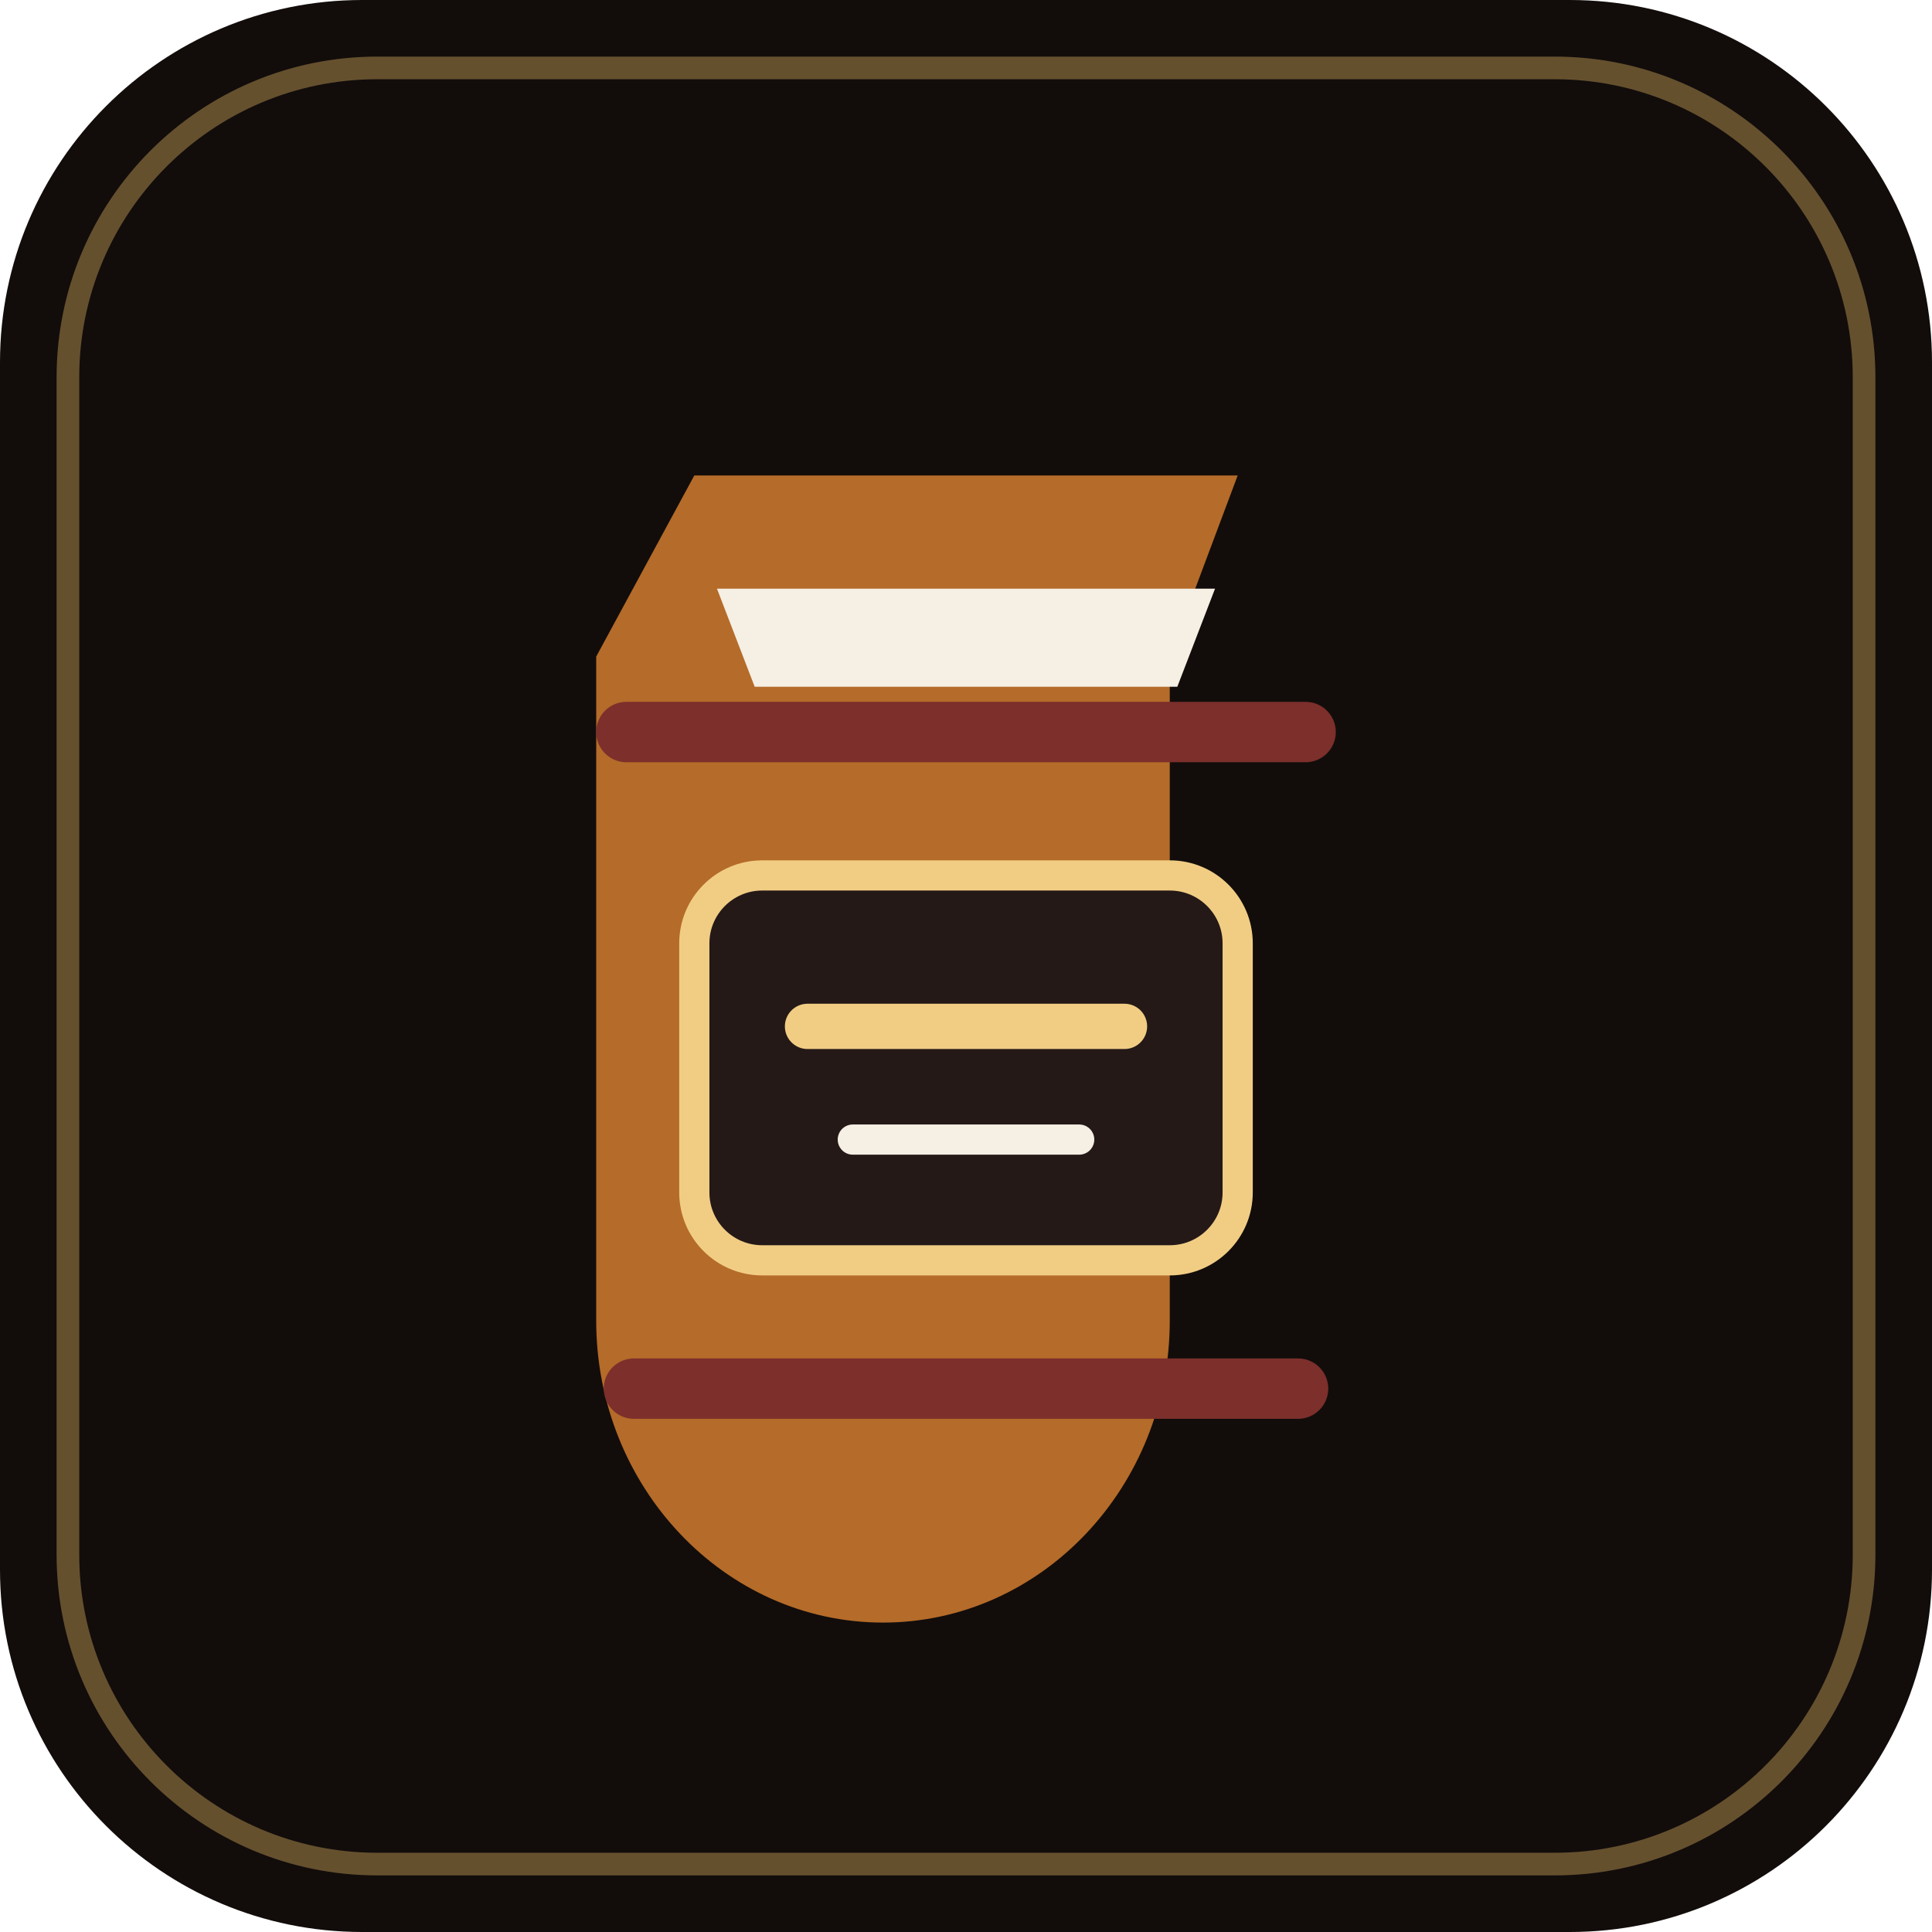
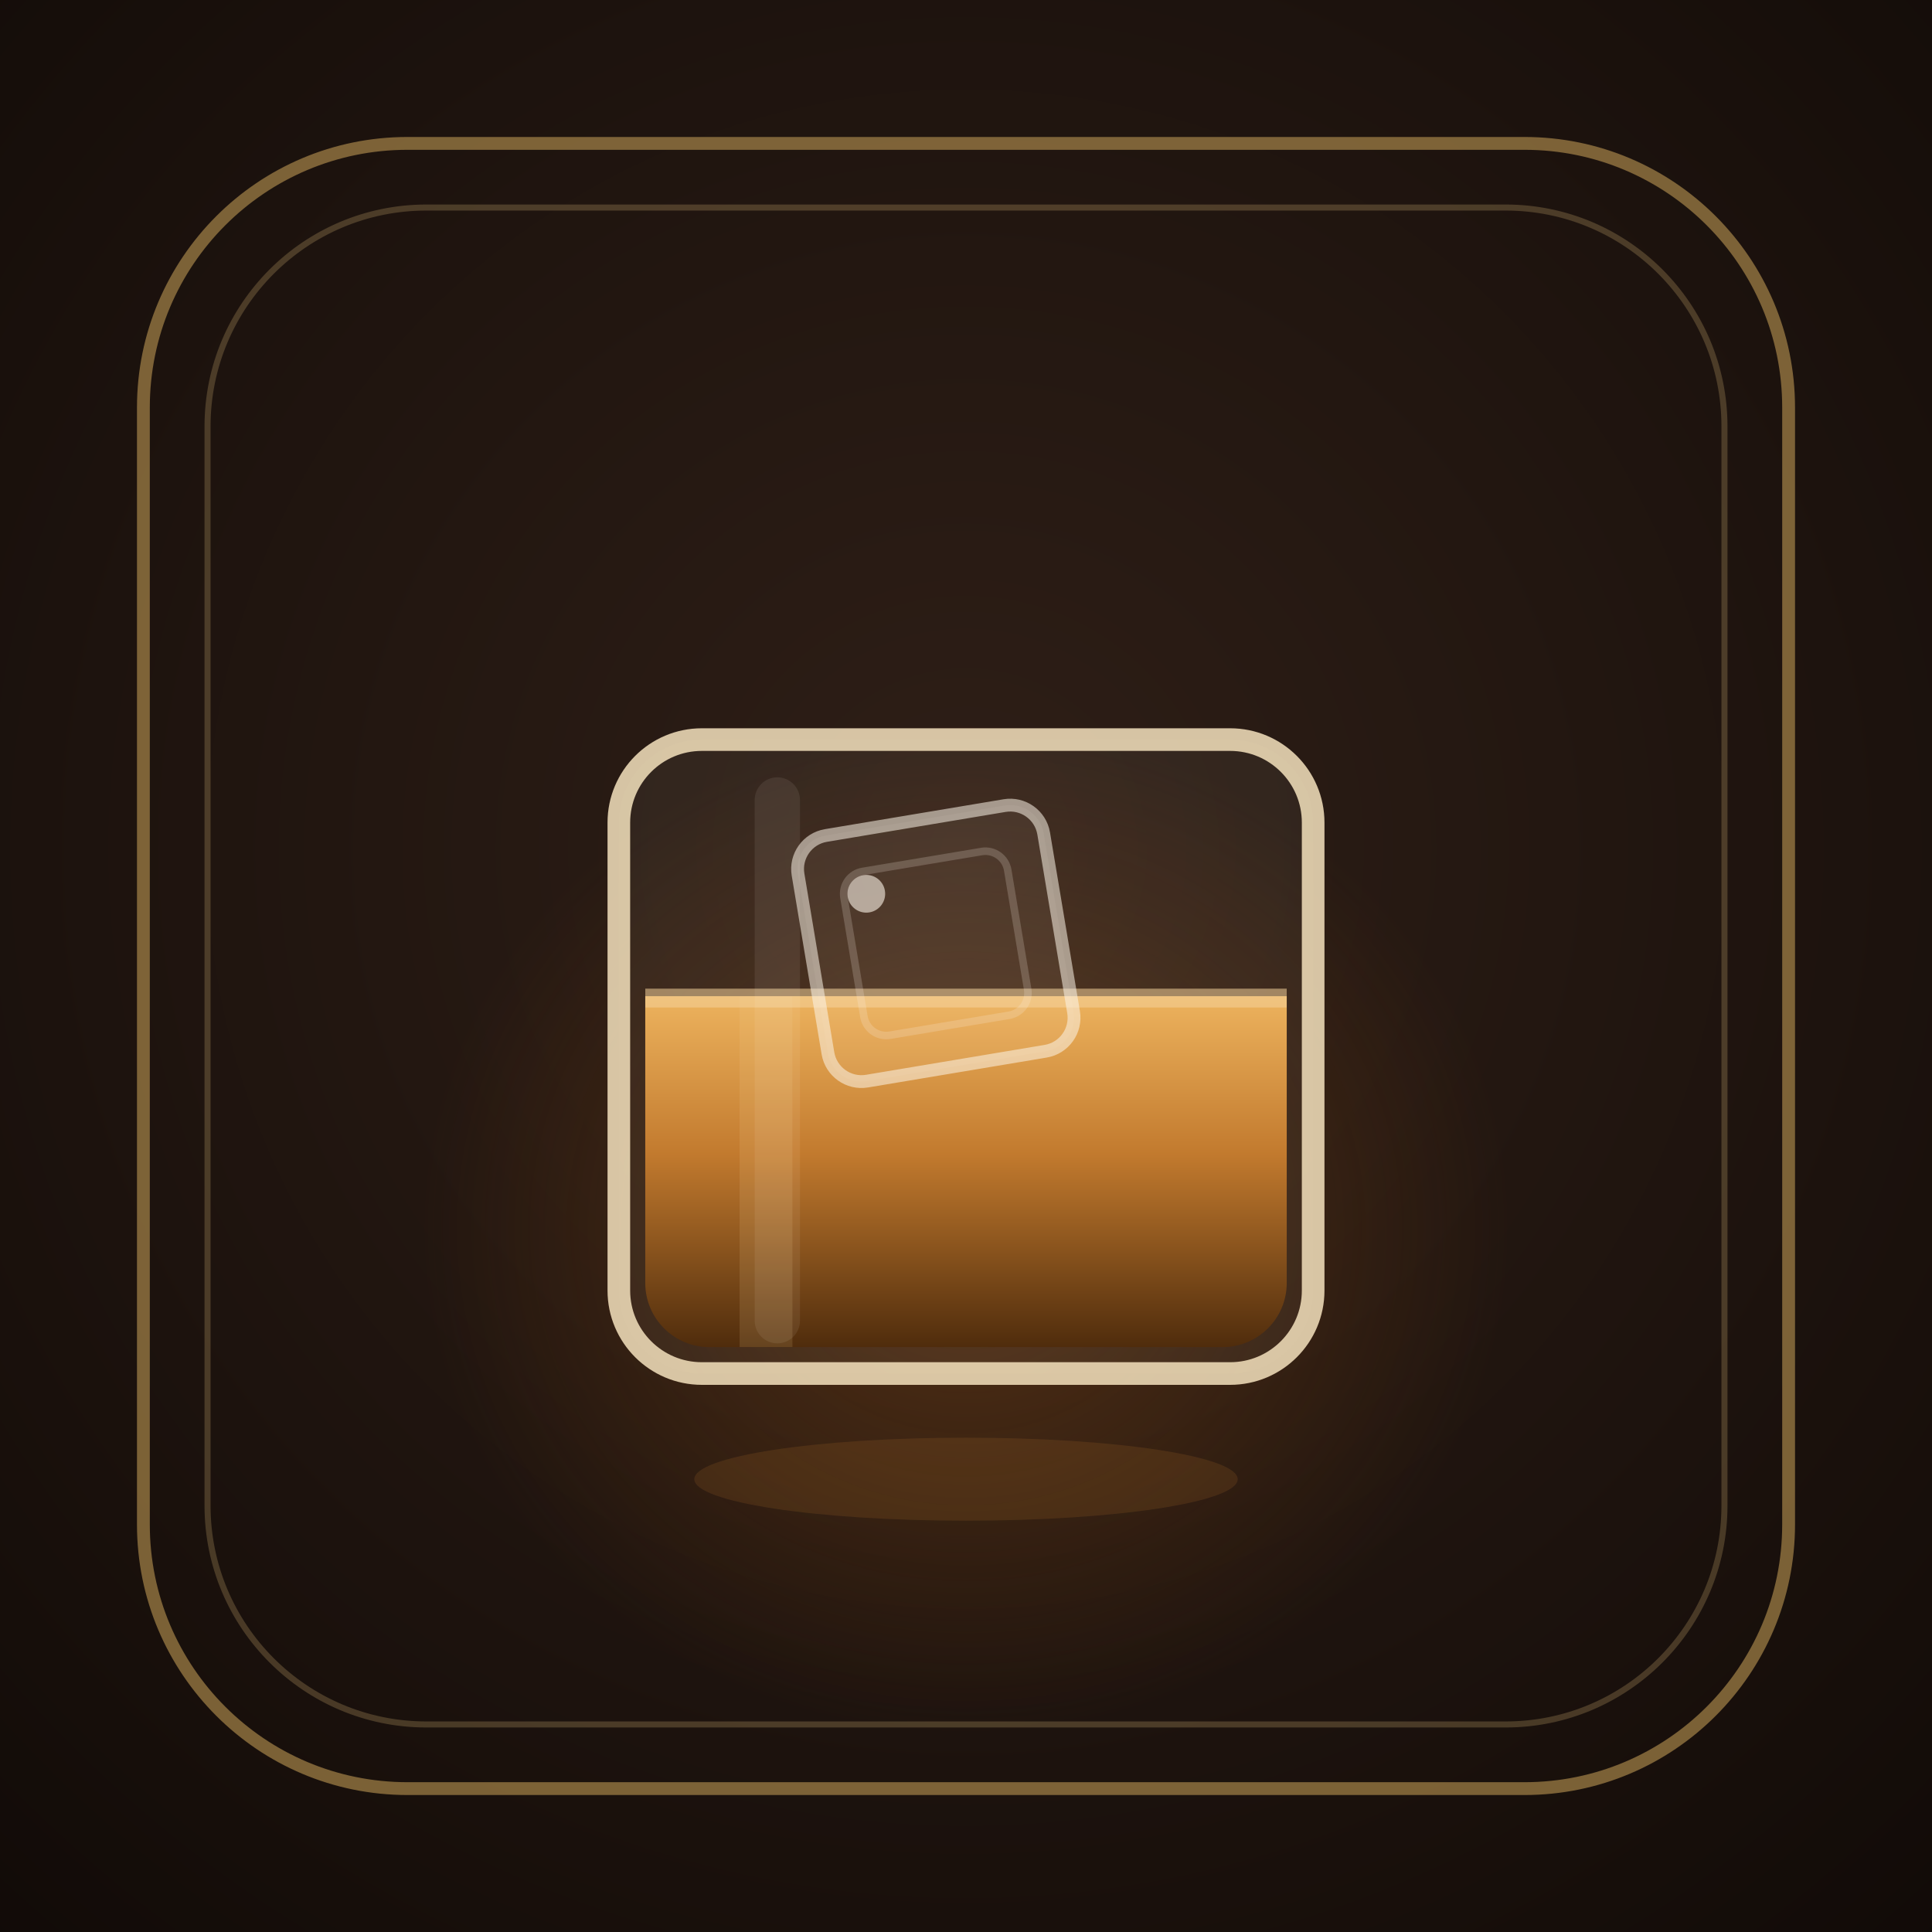
- <svg xmlns="http://www.w3.org/2000/svg" viewBox="0 0 512 512" role="img" aria-label="Barrel Proof icon">
-   <rect width="512" height="512" rx="96" fill="#120d0b" />
-   <rect x="18" y="18" width="476" height="476" rx="82" fill="none" stroke="#cba35a" stroke-opacity="0.45" stroke-width="6" />
-   <path d="M184 126h144l-18 48v176c0 44-34 80-76 80s-76-36-76-80V174z" fill="#b56b29" />
-   <path d="M190 156h132l-10 26H200z" fill="#f5efe4" />
-   <rect x="184" y="232" width="144" height="102" rx="18" fill="#241917" stroke="#f1cd84" stroke-width="8" />
-   <path d="M214 272h84" stroke="#f1cd84" stroke-width="12" stroke-linecap="round" />
-   <path d="M226 302h60" stroke="#f5efe4" stroke-width="8" stroke-linecap="round" />
-   <path d="M166 194h180" stroke="#7c2f2b" stroke-width="16" stroke-linecap="round" />
-   <path d="M168 368h176" stroke="#7c2f2b" stroke-width="16" stroke-linecap="round" />
+ <svg xmlns="http://www.w3.org/2000/svg" viewBox="0 0 512 512" role="img" aria-label="Barrel Proof — a pour of bourbon">
+   <defs>
+     <radialGradient id="bg" cx="50%" cy="44%" r="78%">
+       <stop offset="0%" stop-color="#2f1f17" />
+       <stop offset="100%" stop-color="#100a07" />
+     </radialGradient>
+     <radialGradient id="glow" cx="50%" cy="58%" r="42%">
+       <stop offset="0%" stop-color="#7a4416" stop-opacity="0.55" />
+       <stop offset="100%" stop-color="#7a4416" stop-opacity="0" />
+     </radialGradient>
+     <linearGradient id="amber" x1="0" y1="0" x2="0" y2="1">
+       <stop offset="0%" stop-color="#edb35e" />
+       <stop offset="45%" stop-color="#c27a2e" />
+       <stop offset="100%" stop-color="#4f2c0c" />
+     </linearGradient>
+     <clipPath id="interior">
+       <rect x="171" y="203" width="170" height="154" rx="17" />
+     </clipPath>
+   </defs>
+   <rect width="512" height="512" fill="url(#bg)" />
+   <ellipse cx="256" cy="300" rx="170" ry="160" fill="url(#glow)" />
+   <ellipse cx="256" cy="392" rx="72" ry="11" fill="#c27a2e" opacity="0.16" />
+   <rect x="38" y="38" width="436" height="436" rx="70" fill="none" stroke="#cba35a" stroke-opacity="0.55" stroke-width="3.4" />
+   <rect x="55" y="55" width="402" height="402" rx="58" fill="none" stroke="#f1cd84" stroke-opacity="0.22" stroke-width="1.6" />
+   <rect x="164" y="196" width="184" height="168" rx="22" fill="#fbf4e7" fill-opacity="0.05" />
+   <g clip-path="url(#interior)">
+     <rect x="171" y="264" width="170" height="93" fill="url(#amber)" />
+     <rect x="171" y="262" width="170" height="5" fill="#f4d29a" opacity="0.55" />
+     <rect x="196" y="264" width="14" height="93" fill="#f4d29a" opacity="0.14" />
+   </g>
+   <rect x="164" y="196" width="184" height="168" rx="22" fill="none" stroke="#f4e2bd" stroke-opacity="0.85" stroke-width="6" />
+   <g transform="rotate(-9.5 248 250)">
+     <rect x="215" y="217" width="66" height="66" rx="9" fill="#fbf4e7" fill-opacity="0.06" stroke="#fbf4e7" stroke-opacity="0.55" stroke-width="3.4" />
+     <rect x="226" y="228" width="44" height="44" rx="6" fill="none" stroke="#fbf4e7" stroke-opacity="0.2" stroke-width="2" />
+     <circle cx="232" cy="234" r="5" fill="#fbf4e7" fill-opacity="0.6" />
+   </g>
+   <rect x="200" y="206" width="12" height="150" rx="6" fill="#fbf4e7" opacity="0.08" />
</svg>
